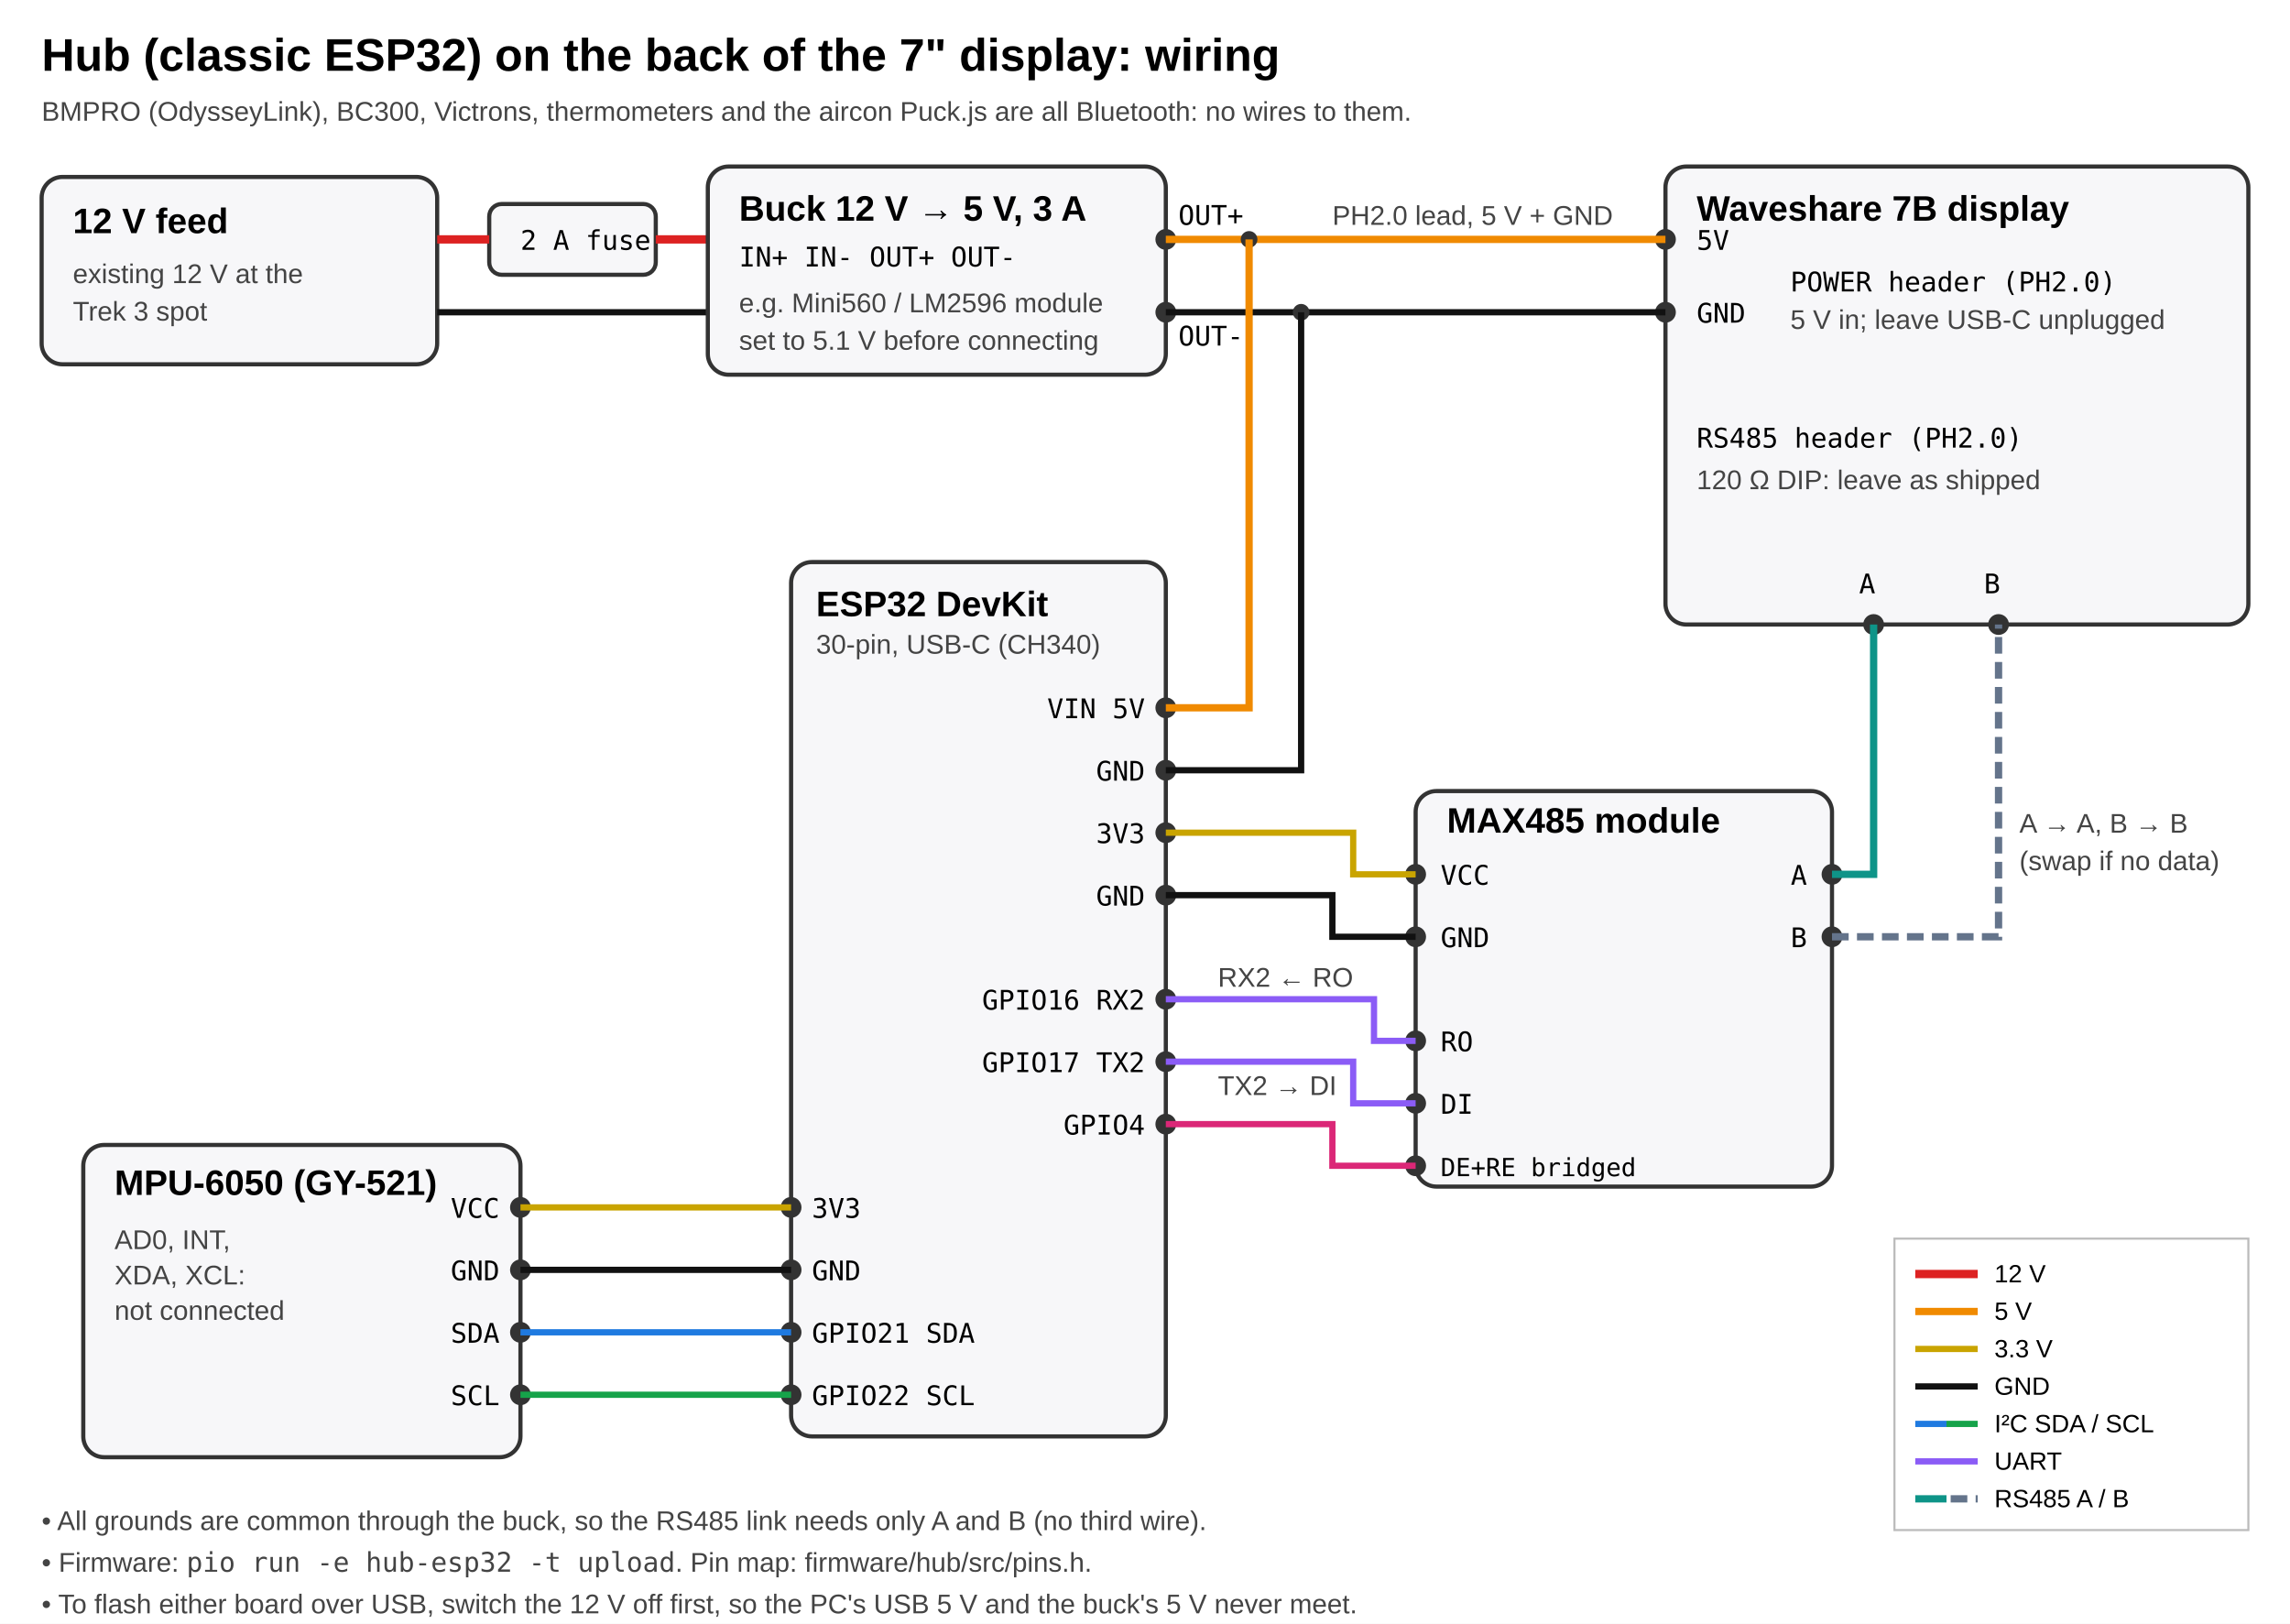
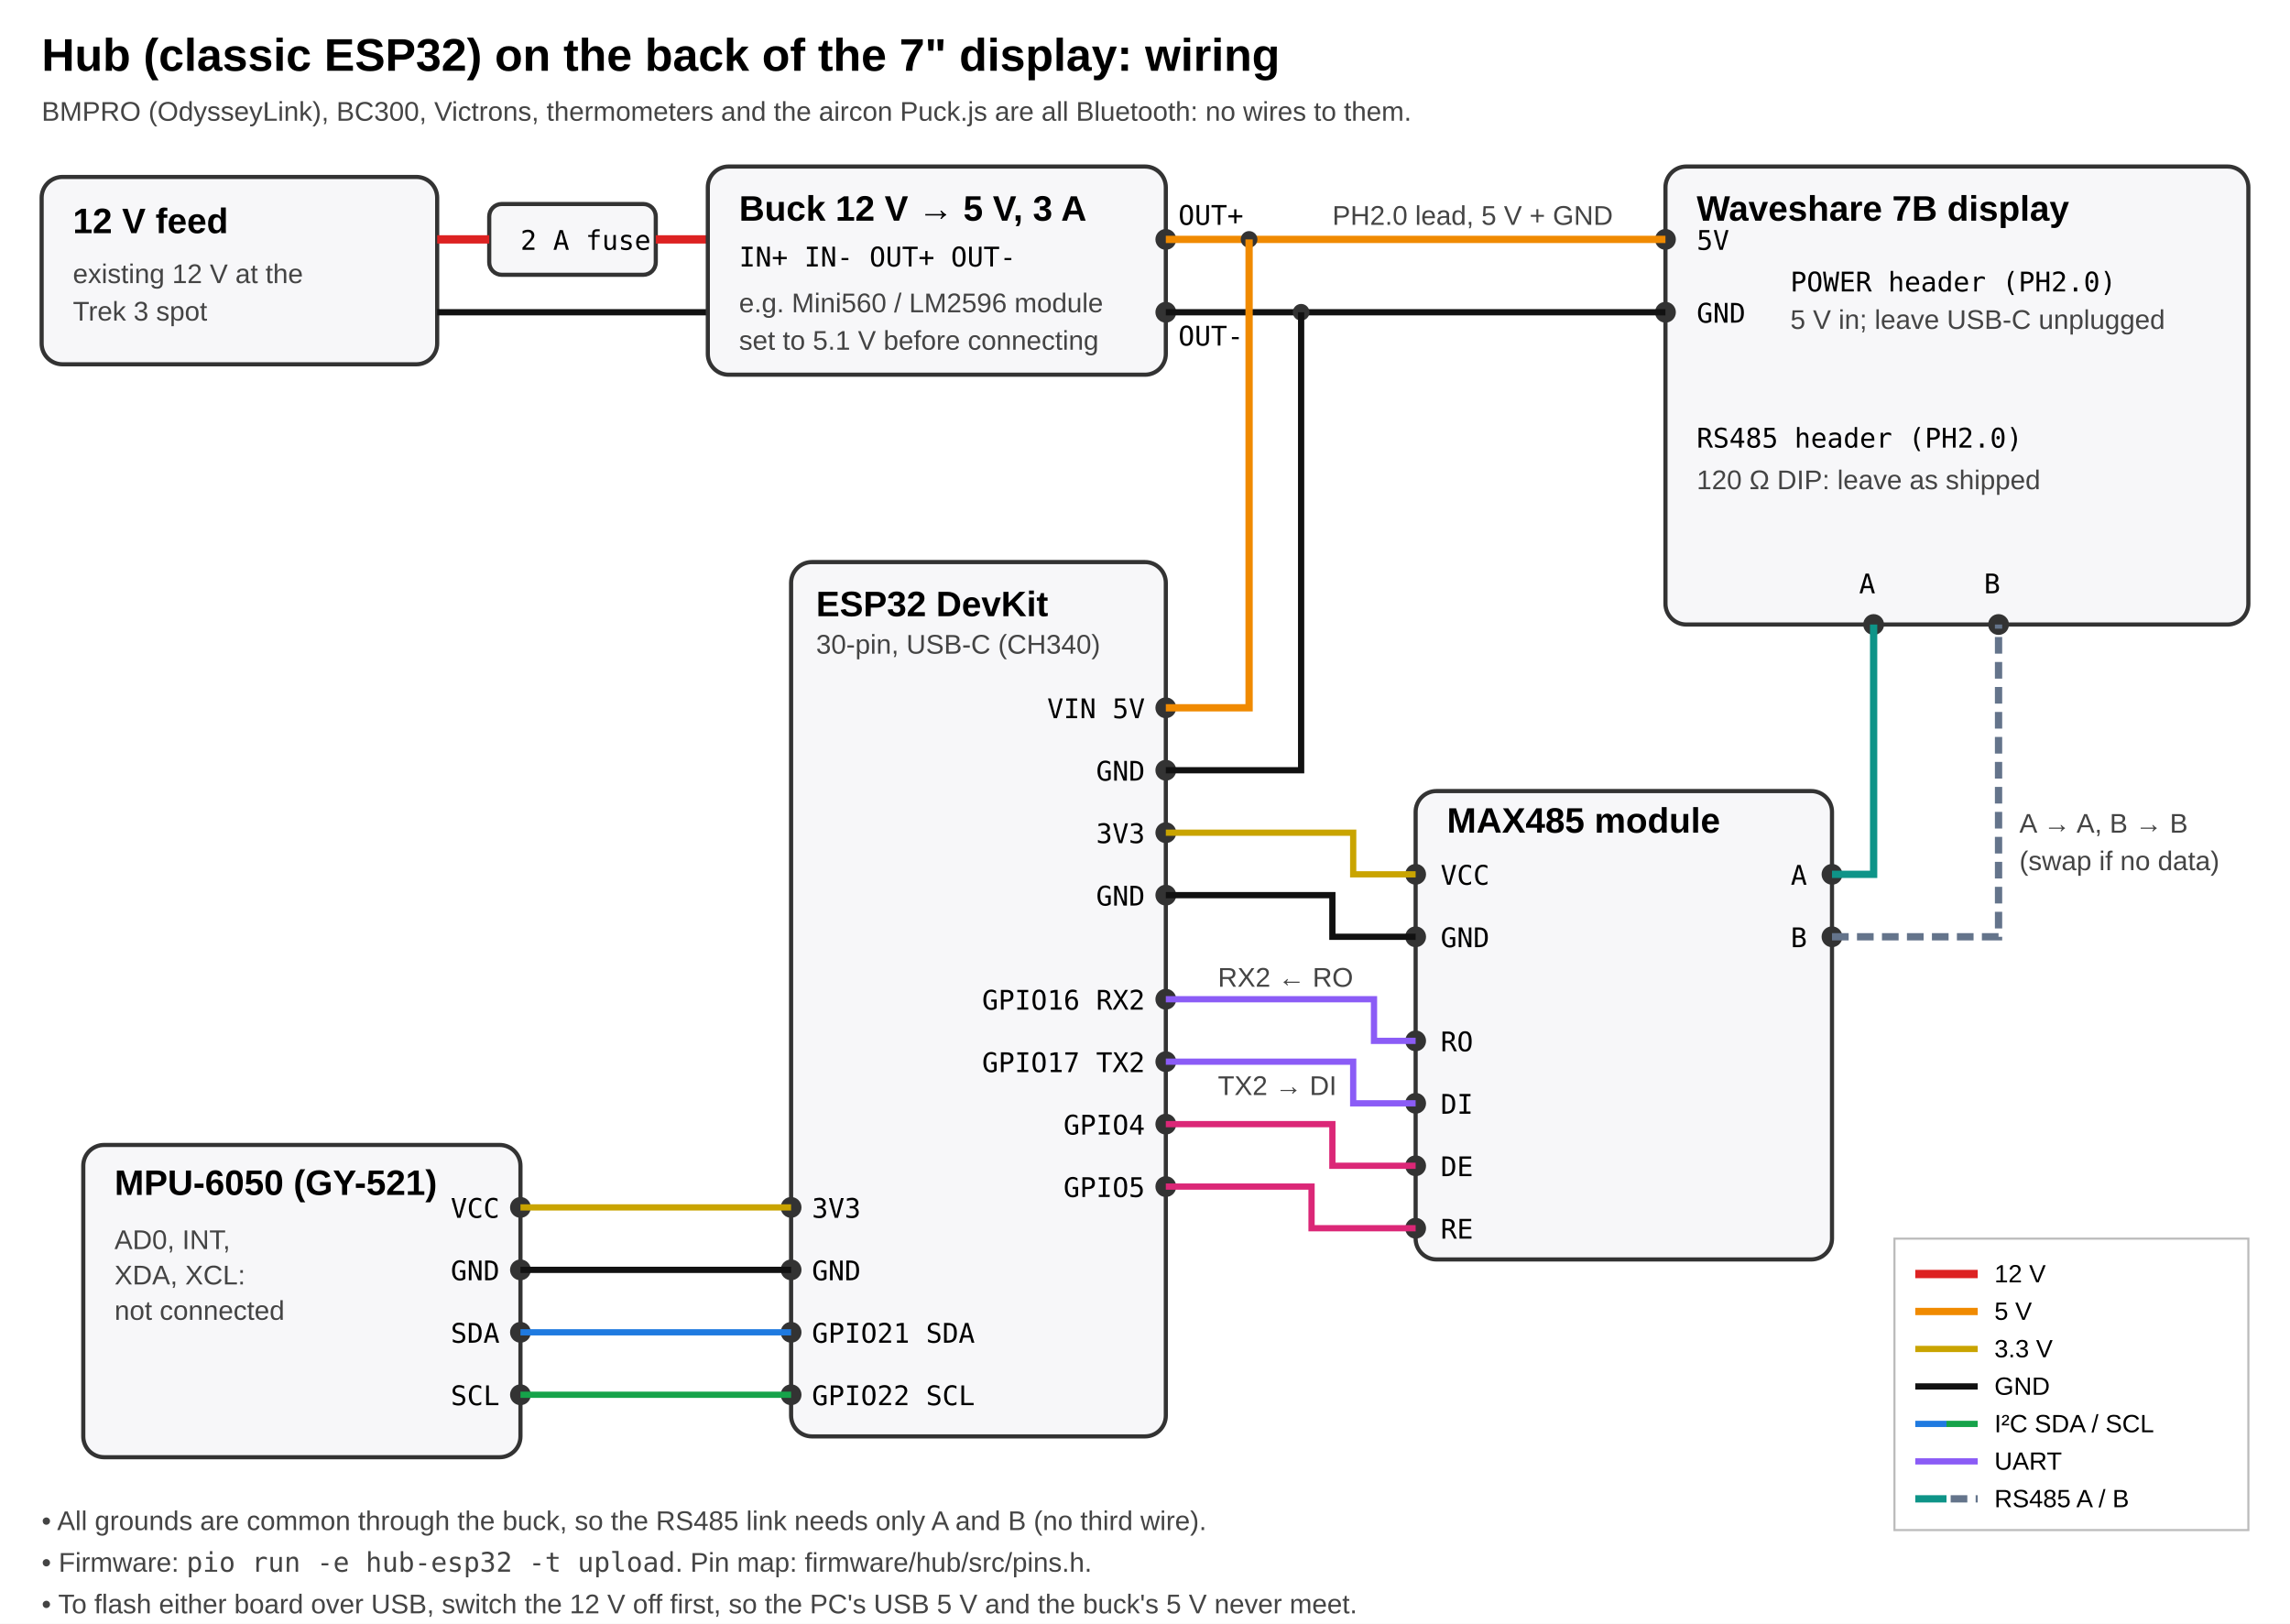
<svg xmlns="http://www.w3.org/2000/svg" viewBox="0 0 1100 780" font-family="Segoe UI, Arial, sans-serif" font-size="14">
  <style>
    .box{fill:#f7f7f9;stroke:#333;stroke-width:2}
    .title{font-weight:700;font-size:17px}
    .pin{font-size:13px;font-family:Consolas, Menlo, monospace}
    .note{font-size:13px;fill:#444}
    .w12{stroke:#d22;stroke-width:4;fill:none}
    .w5{stroke:#f08a00;stroke-width:3.5;fill:none}
    .w33{stroke:#c9a400;stroke-width:3;fill:none}
    .gnd{stroke:#111;stroke-width:3;fill:none}
    .sda{stroke:#1f7ae0;stroke-width:3;fill:none}
    .scl{stroke:#16a34a;stroke-width:3;fill:none}
    .ttl{stroke:#8b5cf6;stroke-width:3;fill:none}
    .de{stroke:#db2777;stroke-width:3;fill:none}
    .a{stroke:#0e9488;stroke-width:3.5;fill:none}
    .b{stroke:#64748b;stroke-width:3.5;fill:none;stroke-dasharray:8 4}
    .dot{fill:#333}
  </style>
  <rect width="1100" height="780" fill="#fff" />
  <text x="20" y="34" font-size="22" font-weight="700">Hub (classic ESP32) on the back of the 7" display: wiring</text>
  <text x="20" y="58" class="note">BMPRO (OdysseyLink), BC300, Victrons, thermometers and the aircon Puck.js are all Bluetooth: no wires to them.</text>
  <rect x="20" y="85" width="190" height="90" rx="10" class="box" />
  <text x="35" y="112" class="title">12 V feed</text>
  <text x="35" y="136" class="note">existing 12 V at the</text>
  <text x="35" y="154" class="note">Trek 3 spot</text>
  <rect x="235" y="98" width="80" height="34" rx="6" class="box" />
  <text x="250" y="120" class="pin">2 A fuse</text>
  <path class="w12" d="M210 115 H235" />
  <path class="w12" d="M315 115 H340" />
  <path class="gnd" d="M210 150 H340" />
  <rect x="340" y="80" width="220" height="100" rx="10" class="box" />
  <text x="355" y="106" class="title">Buck 12 V → 5 V, 3 A</text>
  <text x="355" y="128" class="pin">IN+  IN-   OUT+  OUT-</text>
  <text x="355" y="150" class="note">e.g. Mini560 / LM2596 module</text>
  <text x="355" y="168" class="note">set to 5.1 V before connecting</text>
  <circle cx="560" cy="115" r="5" class="dot" />
  <circle cx="560" cy="150" r="5" class="dot" />
  <text x="566" y="108" class="pin" font-size="11">OUT+</text>
  <text x="566" y="166" class="pin" font-size="11">OUT-</text>
  <rect x="800" y="80" width="280" height="220" rx="10" class="box" />
  <text x="815" y="106" class="title">Waveshare 7B display</text>
  <circle cx="800" cy="115" r="5" class="dot" />
  <circle cx="800" cy="150" r="5" class="dot" />
  <text x="815" y="120" class="pin" font-size="12">5V</text>
  <text x="815" y="155" class="pin" font-size="12">GND</text>
  <text x="860" y="140" class="pin">POWER header (PH2.0)</text>
  <text x="860" y="158" class="note">5 V in; leave USB-C unplugged</text>
  <text x="815" y="215" class="pin">RS485 header (PH2.0)</text>
  <text x="815" y="235" class="note">120 Ω DIP: leave as shipped</text>
  <circle cx="900" cy="300" r="5" class="dot" />
  <circle cx="960" cy="300" r="5" class="dot" />
  <text x="893" y="285" class="pin">A</text>
  <text x="953" y="285" class="pin">B</text>
  <path class="w5" d="M560 115 H800" />
  <path class="gnd" d="M560 150 H800" />
  <text x="640" y="108" class="note">PH2.0 lead, 5 V + GND</text>
  <rect x="380" y="270" width="180" height="420" rx="10" class="box" />
  <text x="392" y="296" class="title">ESP32 DevKit</text>
  <text x="392" y="314" class="note">30-pin, USB-C (CH340)</text>
  <g class="pin" text-anchor="end">
    <text x="550" y="345">VIN 5V</text>
    <text x="550" y="375">GND</text>
    <text x="550" y="405">3V3</text>
    <text x="550" y="435">GND</text>
    <text x="550" y="485">GPIO16 RX2</text>
    <text x="550" y="515">GPIO17 TX2</text>
    <text x="550" y="545">GPIO4</text>
+     <text x="550" y="575">GPIO5</text>
  </g>
  <g class="pin">
    <text x="390" y="585">3V3</text>
    <text x="390" y="615">GND</text>
    <text x="390" y="645">GPIO21 SDA</text>
    <text x="390" y="675">GPIO22 SCL</text>
  </g>
  <g>
    <circle cx="560" cy="340" r="5" class="dot" />
    <circle cx="560" cy="370" r="5" class="dot" />
    <circle cx="560" cy="400" r="5" class="dot" />
    <circle cx="560" cy="430" r="5" class="dot" />
    <circle cx="560" cy="480" r="5" class="dot" />
    <circle cx="560" cy="510" r="5" class="dot" />
    <circle cx="560" cy="540" r="5" class="dot" />
+     <circle cx="560" cy="570" r="5" class="dot" />
    <circle cx="380" cy="580" r="5" class="dot" />
    <circle cx="380" cy="610" r="5" class="dot" />
    <circle cx="380" cy="640" r="5" class="dot" />
    <circle cx="380" cy="670" r="5" class="dot" />
  </g>
  <circle cx="600" cy="115" r="4" class="dot" />
  <circle cx="625" cy="150" r="4" class="dot" />
  <path class="w5" d="M600 115 V340 H560" />
  <path class="gnd" d="M625 150 V370 H560" />
-   <rect x="680" y="380" width="200" height="190" rx="10" class="box" />
+   <rect x="680" y="380" width="200" height="225" rx="10" class="box" />
  <text x="695" y="400" class="title" font-size="15">MAX485 module</text>
  <g class="pin">
    <text x="692" y="405" dy="0"> </text>
    <text x="692" y="425">VCC</text>
    <text x="692" y="455">GND</text>
    <text x="692" y="505">RO</text>
    <text x="692" y="535">DI</text>
-     <text x="692" y="565" font-size="12">DE+RE bridged</text>
+     <text x="692" y="565">DE</text>
+     <text x="692" y="595">RE</text>
    <text x="868" y="425" text-anchor="end">A</text>
    <text x="868" y="455" text-anchor="end">B</text>
  </g>
  <g>
    <circle cx="680" cy="420" r="5" class="dot" />
    <circle cx="680" cy="450" r="5" class="dot" />
    <circle cx="680" cy="500" r="5" class="dot" />
    <circle cx="680" cy="530" r="5" class="dot" />
    <circle cx="680" cy="560" r="5" class="dot" />
+     <circle cx="680" cy="590" r="5" class="dot" />
    <circle cx="880" cy="420" r="5" class="dot" />
    <circle cx="880" cy="450" r="5" class="dot" />
  </g>
  <path class="w33" d="M560 400 H650 V420 H680" />
  <path class="gnd" d="M560 430 H640 V450 H680" />
  <path class="ttl" d="M560 480 H660 V500 H680" />
  <path class="ttl" d="M560 510 H650 V530 H680" />
  <path class="de" d="M560 540 H640 V560 H680" />
+   <path class="de" d="M560 570 H630 V590 H680" />
  <text x="585" y="474" class="note" font-size="11">RX2 ← RO</text>
  <text x="585" y="526" class="note" font-size="11">TX2 → DI</text>
  <path class="a" d="M880 420 H900 V300" />
  <path class="b" d="M880 450 H960 V300" />
  <text x="970" y="400" class="note">A → A, B → B</text>
  <text x="970" y="418" class="note">(swap if no data)</text>
  <rect x="40" y="550" width="210" height="150" rx="10" class="box" />
  <text x="55" y="574" class="title">MPU-6050 (GY-521)</text>
  <g class="pin" text-anchor="end">
    <text x="240" y="585">VCC</text>
    <text x="240" y="615">GND</text>
    <text x="240" y="645">SDA</text>
    <text x="240" y="675">SCL</text>
  </g>
  <text x="55" y="600" class="note">AD0, INT,</text>
  <text x="55" y="617" class="note">XDA, XCL:</text>
  <text x="55" y="634" class="note">not connected</text>
  <g>
    <circle cx="250" cy="580" r="5" class="dot" />
    <circle cx="250" cy="610" r="5" class="dot" />
    <circle cx="250" cy="640" r="5" class="dot" />
    <circle cx="250" cy="670" r="5" class="dot" />
  </g>
  <path class="w33" d="M250 580 H380" />
  <path class="gnd" d="M250 610 H380" />
  <path class="sda" d="M250 640 H380" />
  <path class="scl" d="M250 670 H380" />
  <g class="note">
    <text x="20" y="735">• All grounds are common through the buck, so the RS485 link needs only A and B (no third wire).</text>
    <text x="20" y="755">• Firmware: <tspan class="pin">pio run -e hub-esp32 -t upload</tspan>. Pin map: firmware/hub/src/pins.h.</text>
    <text x="20" y="775">• To flash either board over USB, switch the 12 V off first, so the PC's USB 5 V and the buck's 5 V never meet.</text>
  </g>
  <g font-size="12">
    <rect x="910" y="595" width="170" height="140" fill="#fff" stroke="#bbb" />
    <path class="w12" d="M920 612 H950" />
    <text x="958" y="616">12 V</text>
    <path class="w5" d="M920 630 H950" />
    <text x="958" y="634">5 V</text>
    <path class="w33" d="M920 648 H950" />
    <text x="958" y="652">3.3 V</text>
    <path class="gnd" d="M920 666 H950" />
    <text x="958" y="670">GND</text>
    <path class="sda" d="M920 684 H935" />
    <path class="scl" d="M935 684 H950" />
    <text x="958" y="688">I²C SDA / SCL</text>
    <path class="ttl" d="M920 702 H950" />
    <text x="958" y="706">UART</text>
    <path class="a" d="M920 720 H935" />
    <path class="b" d="M937 720 H950" />
    <text x="958" y="724">RS485 A / B</text>
  </g>
</svg>
